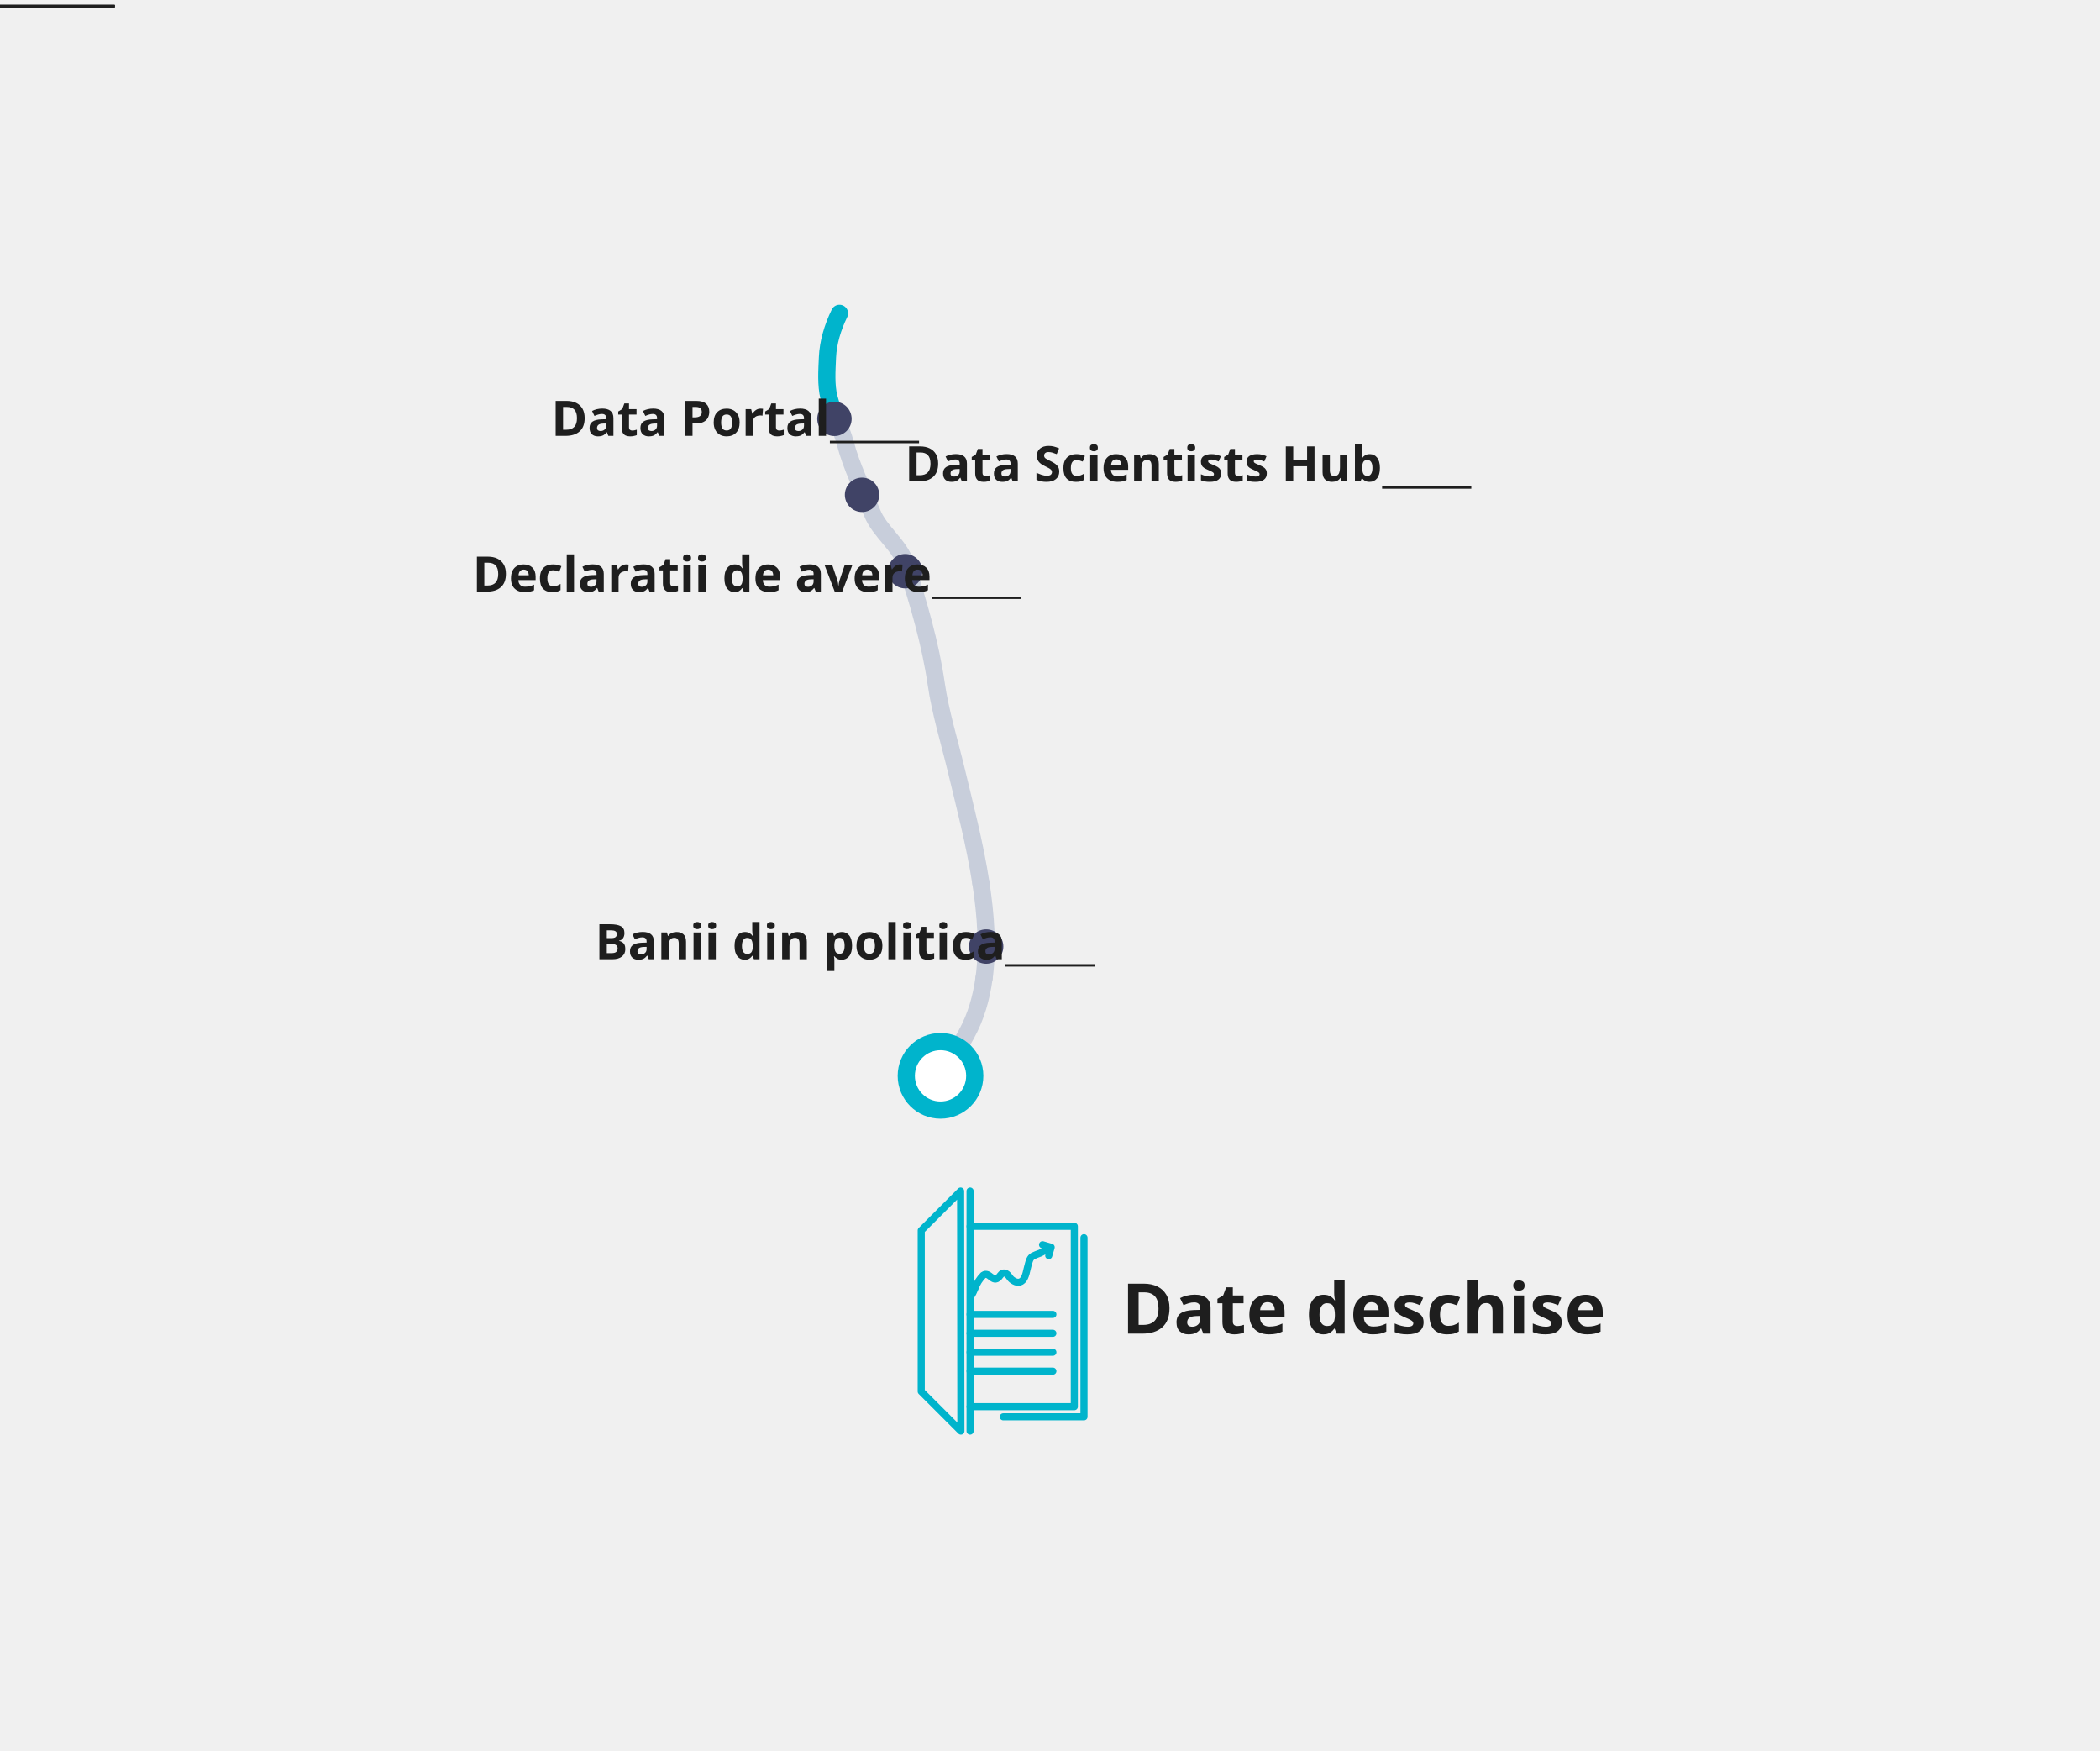
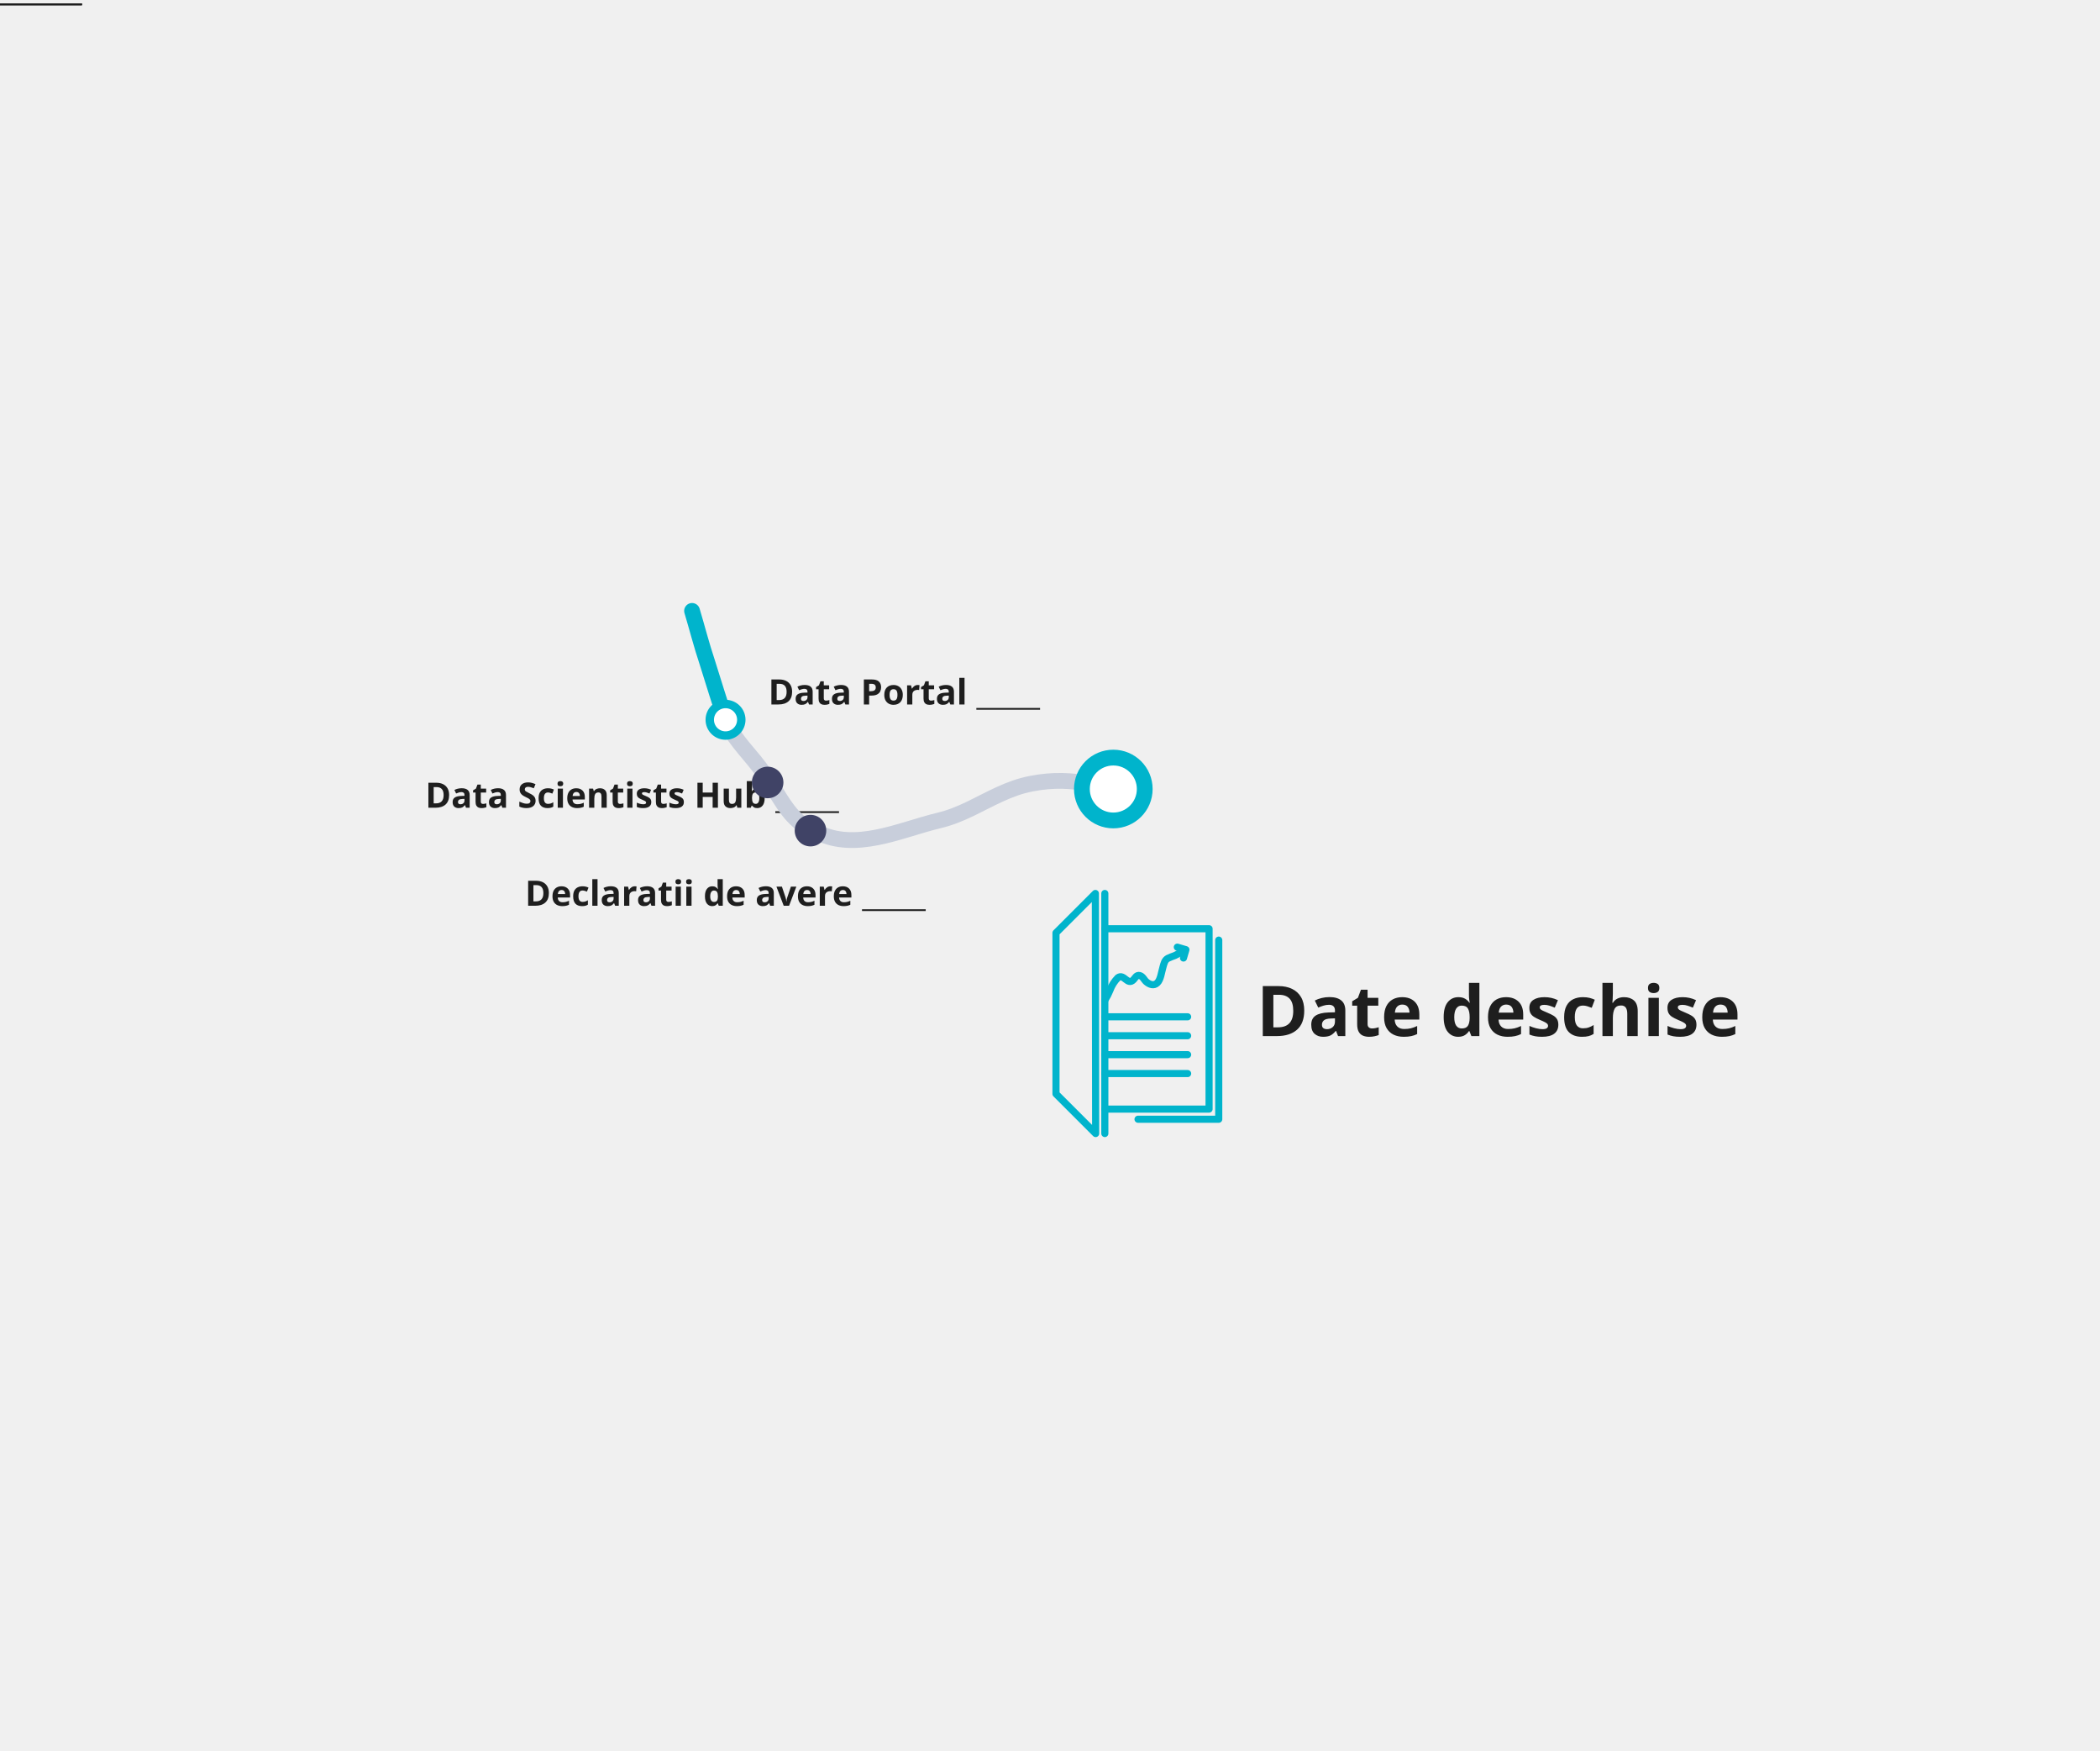
<svg xmlns="http://www.w3.org/2000/svg" viewBox="0 0 1200 1000" fill="none">
  <g id="segment-participation-02-date-deschise">
-     <g id="Group 1169">
-       <g id="Group 1117">
-         <path id="Vector" d="M562.294 558.869C560.749 570.237 557.632 580.977 552.34 590.616C548.228 598.082 544.142 605.285 540.291 612.358" stroke="#C8CEDB" stroke-width="9.828" stroke-miterlimit="10" stroke-linecap="round" stroke-linejoin="round" />
-         <path id="Vector_2" d="M560.514 504.516C563.369 522.983 564.652 541.659 562.321 558.895" stroke="#C8CEDB" stroke-width="9.828" stroke-miterlimit="10" stroke-linecap="round" stroke-linejoin="round" />
-         <path id="Vector_3" d="M478.158 239.745C479.992 244.25 481.878 248.756 483.083 253.366C486.567 266.646 493.01 279.482 498.354 292.945C502.676 303.842 514.097 311.15 517.79 322.65C524.81 344.496 531.647 367.704 534.947 390.44C537.41 407.44 542.544 423.602 546.551 440.419C551.083 459.41 557.003 481.806 560.513 504.516" stroke="#C8CEDB" stroke-width="9.828" stroke-miterlimit="10" stroke-linecap="round" stroke-linejoin="round" />
-         <path id="Vector_4" d="M479.704 179C475.749 187.094 473.208 195.764 472.841 204.094C472.527 211.455 471.898 219.889 473.68 226.962C474.754 231.284 476.456 235.501 478.159 239.744" stroke="#00B4CC" stroke-width="9.828" stroke-miterlimit="10" stroke-linecap="round" stroke-linejoin="round" />
-         <path id="Vector_5" d="M537.436 634.177C548.243 634.177 557.003 625.417 557.003 614.61C557.003 603.803 548.243 595.043 537.436 595.043C526.63 595.043 517.869 603.803 517.869 614.61C517.869 625.417 526.63 634.177 537.436 634.177Z" fill="white" stroke="#00B4CC" stroke-width="9.828" stroke-miterlimit="10" stroke-linecap="round" stroke-linejoin="round" />
-         <path id="Vector_6" d="M563.526 550.565C568.951 550.565 573.349 546.168 573.349 540.743C573.349 535.318 568.951 530.92 563.526 530.92C558.101 530.92 553.703 535.318 553.703 540.743C553.703 546.168 558.101 550.565 563.526 550.565Z" fill="#404366" />
-         <path id="Vector_7" d="M517.267 336.14C522.692 336.14 527.09 331.742 527.09 326.317C527.09 320.892 522.692 316.494 517.267 316.494C511.842 316.494 507.444 320.892 507.444 326.317C507.444 331.742 511.842 336.14 517.267 336.14Z" fill="#404366" />
-         <path id="Vector_8" d="M492.591 292.5C498.016 292.5 502.414 288.102 502.414 282.677C502.414 277.252 498.016 272.854 492.591 272.854C487.166 272.854 482.769 277.252 482.769 282.677C482.769 288.102 487.166 292.5 492.591 292.5Z" fill="#404366" />
-         <path id="Vector_9" d="M476.823 249.096C482.248 249.096 486.646 244.698 486.646 239.273C486.646 233.848 482.248 229.45 476.823 229.45C471.398 229.45 467 233.848 467 239.273C467 244.698 471.398 249.096 476.823 249.096Z" fill="#404366" />
-       </g>
-       <text class="btn-project" text-decoration="underline" cursor="pointer" data-projectid="4" id="Banii din politica" fill="#1E1E1E" xml:space="preserve" style="white-space: pre" font-family="Titillium Web" font-size="28" font-weight="600" letter-spacing="0px">
-         <tspan x="340" y="548">Banii din politica</tspan>
+     <g id="Group 1198">
+       <text class="btn-project" text-decoration="underline" cursor="pointer" data-projectid="1" id="Declaratii de avere" fill="#1E1E1E" xml:space="preserve" style="white-space: pre" font-family="Titillium Web" font-size="20" font-weight="600" letter-spacing="0px">
+         <tspan x="300" y="517.45">Declaratii de avere+ </tspan>
      </text>
-       <text class="btn-project" text-decoration="underline" cursor="pointer" data-projectid="3" id="Declaratii de avere" fill="#1E1E1E" xml:space="preserve" style="white-space: pre" font-family="Titillium Web" font-size="28" font-weight="600" letter-spacing="0px">
-         <tspan x="270" y="338">Declaratii de avere</tspan>
+       <text class="btn-project" text-decoration="underline" cursor="pointer" data-projectid="1" id="Data Scientists Hub" fill="#1E1E1E" xml:space="preserve" style="white-space: pre" font-family="Titillium Web" font-size="20" font-weight="600" letter-spacing="0px">
+         <tspan x="243" y="461.45">Data Scientists Hub+ </tspan>
      </text>
-       <text class="btn-project" text-decoration="underline" cursor="pointer" data-projectid="2" id="Data Scientists Hub" fill="#1E1E1E" xml:space="preserve" style="white-space: pre" font-family="Titillium Web" font-size="28" font-weight="600" letter-spacing="0px">
-         <tspan x="517" y="275">Data Scientists Hub</tspan>
-       </text>
-       <text class="btn-project" text-decoration="underline" cursor="pointer" data-projectid="1" id="Data Portal" fill="#1E1E1E" xml:space="preserve" style="white-space: pre" font-family="Titillium Web" font-size="28" font-weight="600" letter-spacing="0px">
-         <tspan x="315" y="249">Data Portal</tspan>
+       <text class="btn-project" text-decoration="underline" cursor="pointer" data-projectid="1" id="Data Portal" fill="#1E1E1E" xml:space="preserve" style="white-space: pre" font-family="Titillium Web" font-size="20" font-weight="600" letter-spacing="0px">
+         <tspan x="439" y="402.45">Data Portal+ </tspan>
      </text>
      <g id="icon-date-deschise 1">
-         <path id="Vector_10" d="M549.08 817.574L526.421 794.914V702.927L548.927 680.421L549.08 817.574Z" stroke="#00B4CC" stroke-width="4.066" stroke-linecap="round" stroke-linejoin="round" />
-         <path id="Vector_11" d="M554.331 680.421V817.574" stroke="#00B4CC" stroke-width="4.066" stroke-linecap="round" stroke-linejoin="round" />
-         <path id="Vector_12" d="M554.331 700.565H613.896V803.606H554.331" stroke="#00B4CC" stroke-width="4.066" stroke-linecap="round" stroke-linejoin="round" />
-         <path id="Vector_13" d="M619.421 707.071V809.406H573.305" stroke="#00B4CC" stroke-width="4.066" stroke-linecap="round" stroke-linejoin="round" />
-         <path id="Vector_14" d="M601.645 750.884H554.331" stroke="#00B4CC" stroke-width="4.066" stroke-linecap="round" stroke-linejoin="round" />
-         <path id="Vector_15" d="M601.645 761.695H554.331" stroke="#00B4CC" stroke-width="4.066" stroke-linecap="round" stroke-linejoin="round" />
-         <path id="Vector_16" d="M601.645 772.5H554.331" stroke="#00B4CC" stroke-width="4.066" stroke-linecap="round" stroke-linejoin="round" />
-         <path id="Vector_17" d="M601.645 783.31H554.331" stroke="#00B4CC" stroke-width="4.066" stroke-linecap="round" stroke-linejoin="round" />
-         <path id="Vector_18" d="M554.484 741.154C555.558 739.473 556.473 737.694 557.217 735.843C558.194 733.097 559.767 730.601 561.823 728.535C565.353 726.017 567.288 733.386 570.788 729.61C571.74 728.535 572.477 726.877 574.257 727.307C576.038 727.737 576.836 729.886 578.004 730.869C579.876 732.465 582.363 733.417 584.328 731.483C586.293 729.548 586.692 725.342 587.552 722.487C588.105 720.583 588.473 718.526 590.315 717.513C591.627 716.902 592.97 716.359 594.338 715.885C596.18 715.087 597.654 713.92 599.404 712.969" stroke="#00B4CC" stroke-width="4.066" stroke-linecap="round" stroke-linejoin="round" />
-         <path id="Vector_19" d="M595.751 711.094L600.664 712.538L599.282 717.297" stroke="#00B4CC" stroke-width="4.066" stroke-linecap="round" stroke-linejoin="round" />
+         <path id="Vector" d="M626.08 647.574L603.421 624.914V532.927L625.927 510.421L626.08 647.574Z" stroke="#00B4CC" stroke-width="4.066" stroke-linecap="round" stroke-linejoin="round" />
+         <path id="Vector_2" d="M631.331 510.421V647.574" stroke="#00B4CC" stroke-width="4.066" stroke-linecap="round" stroke-linejoin="round" />
+         <path id="Vector_3" d="M631.331 530.565H690.896V633.606H631.331" stroke="#00B4CC" stroke-width="4.066" stroke-linecap="round" stroke-linejoin="round" />
+         <path id="Vector_4" d="M696.421 537.071V639.406H650.305" stroke="#00B4CC" stroke-width="4.066" stroke-linecap="round" stroke-linejoin="round" />
+         <path id="Vector_5" d="M678.645 580.884H631.331" stroke="#00B4CC" stroke-width="4.066" stroke-linecap="round" stroke-linejoin="round" />
+         <path id="Vector_6" d="M678.645 591.695H631.331" stroke="#00B4CC" stroke-width="4.066" stroke-linecap="round" stroke-linejoin="round" />
+         <path id="Vector_7" d="M678.645 602.5H631.331" stroke="#00B4CC" stroke-width="4.066" stroke-linecap="round" stroke-linejoin="round" />
+         <path id="Vector_8" d="M678.645 613.31H631.331" stroke="#00B4CC" stroke-width="4.066" stroke-linecap="round" stroke-linejoin="round" />
+         <path id="Vector_9" d="M631.484 571.154C632.558 569.473 633.473 567.694 634.217 565.843C635.194 563.097 636.767 560.601 638.823 558.535C642.353 556.017 644.288 563.386 647.788 559.61C648.74 558.535 649.477 556.877 651.257 557.307C653.038 557.737 653.836 559.886 655.004 560.869C656.876 562.465 659.363 563.417 661.328 561.483C663.293 559.548 663.692 555.342 664.552 552.487C665.105 550.583 665.473 548.526 667.315 547.513C668.627 546.902 669.97 546.359 671.338 545.885C673.18 545.087 674.654 543.92 676.404 542.969" stroke="#00B4CC" stroke-width="4.066" stroke-linecap="round" stroke-linejoin="round" />
+         <path id="Vector_10" d="M672.751 541.094L677.664 542.538L676.283 547.297" stroke="#00B4CC" stroke-width="4.066" stroke-linecap="round" stroke-linejoin="round" />
      </g>
      <text id="Date deschise" fill="#1E1E1E" xml:space="preserve" style="white-space: pre" font-family="Titillium Web" font-size="40" font-weight="600" letter-spacing="0px">
-         <tspan x="641" y="761.9">Date deschise</tspan>
+         <tspan x="718" y="591.9">Date deschise</tspan>
      </text>
+       <g id="Group 1197">
+         <path id="Vector_11" d="M623.034 447.755C612.363 445.976 602.245 445.159 589.171 447.731C582.73 448.98 576.914 451.191 571.338 453.739C559.898 458.954 549.467 465.636 536.705 468.688C533.893 469.361 531.057 470.13 528.173 470.971C522.141 472.726 515.988 474.696 509.787 476.355C498.299 479.407 486.691 481.354 475.564 478.614C475.035 478.494 474.506 478.349 473.977 478.181C469.964 477.028 466.575 475.706 463.643 474.168C451.914 468.087 447.66 459.074 440.234 447.418C439.249 445.88 438.191 444.27 437.086 442.635C428.914 430.715 421.079 424.634 415.311 413.026" stroke="#C8CEDB" stroke-width="9.017" stroke-miterlimit="10" stroke-linecap="round" stroke-linejoin="round" />
+         <path id="Vector_12" d="M395.458 349C398.367 358.71 400.866 368.563 404.087 378.201C405.096 381.253 414.085 410.598 415.286 413.026" stroke="#00B4CC" stroke-width="9.017" stroke-miterlimit="10" stroke-linecap="round" stroke-linejoin="round" />
+         <path id="Vector_13" d="M636.18 468.711C646.095 468.711 654.133 460.673 654.133 450.758C654.133 440.843 646.095 432.805 636.18 432.805C626.264 432.805 618.227 440.843 618.227 450.758C618.227 460.673 626.264 468.711 636.18 468.711Z" fill="white" stroke="#00B4CC" stroke-width="9.017" stroke-miterlimit="10" stroke-linecap="round" stroke-linejoin="round" />
+         <path id="Vector_14" d="M414.589 420.211C419.567 420.211 423.602 416.176 423.602 411.199C423.602 406.221 419.567 402.186 414.589 402.186C409.612 402.186 405.577 406.221 405.577 411.199C405.577 416.176 409.612 420.211 414.589 420.211Z" fill="white" stroke="#00B4CC" stroke-width="4.807" stroke-miterlimit="10" stroke-linecap="round" stroke-linejoin="round" />
+         <path id="Vector_15" d="M438.648 456.021C443.625 456.021 447.661 451.986 447.661 447.009C447.661 442.031 443.625 437.996 438.648 437.996C433.67 437.996 429.635 442.031 429.635 447.009C429.635 451.986 433.67 456.021 438.648 456.021Z" fill="#404366" />
+         <path id="Vector_16" d="M463.138 483.54C468.115 483.54 472.15 479.505 472.15 474.528C472.15 469.55 468.115 465.515 463.138 465.515C458.16 465.515 454.125 469.55 454.125 474.528C454.125 479.505 458.16 483.54 463.138 483.54Z" fill="#404366" />
+       </g>
    </g>
  </g>
</svg>
